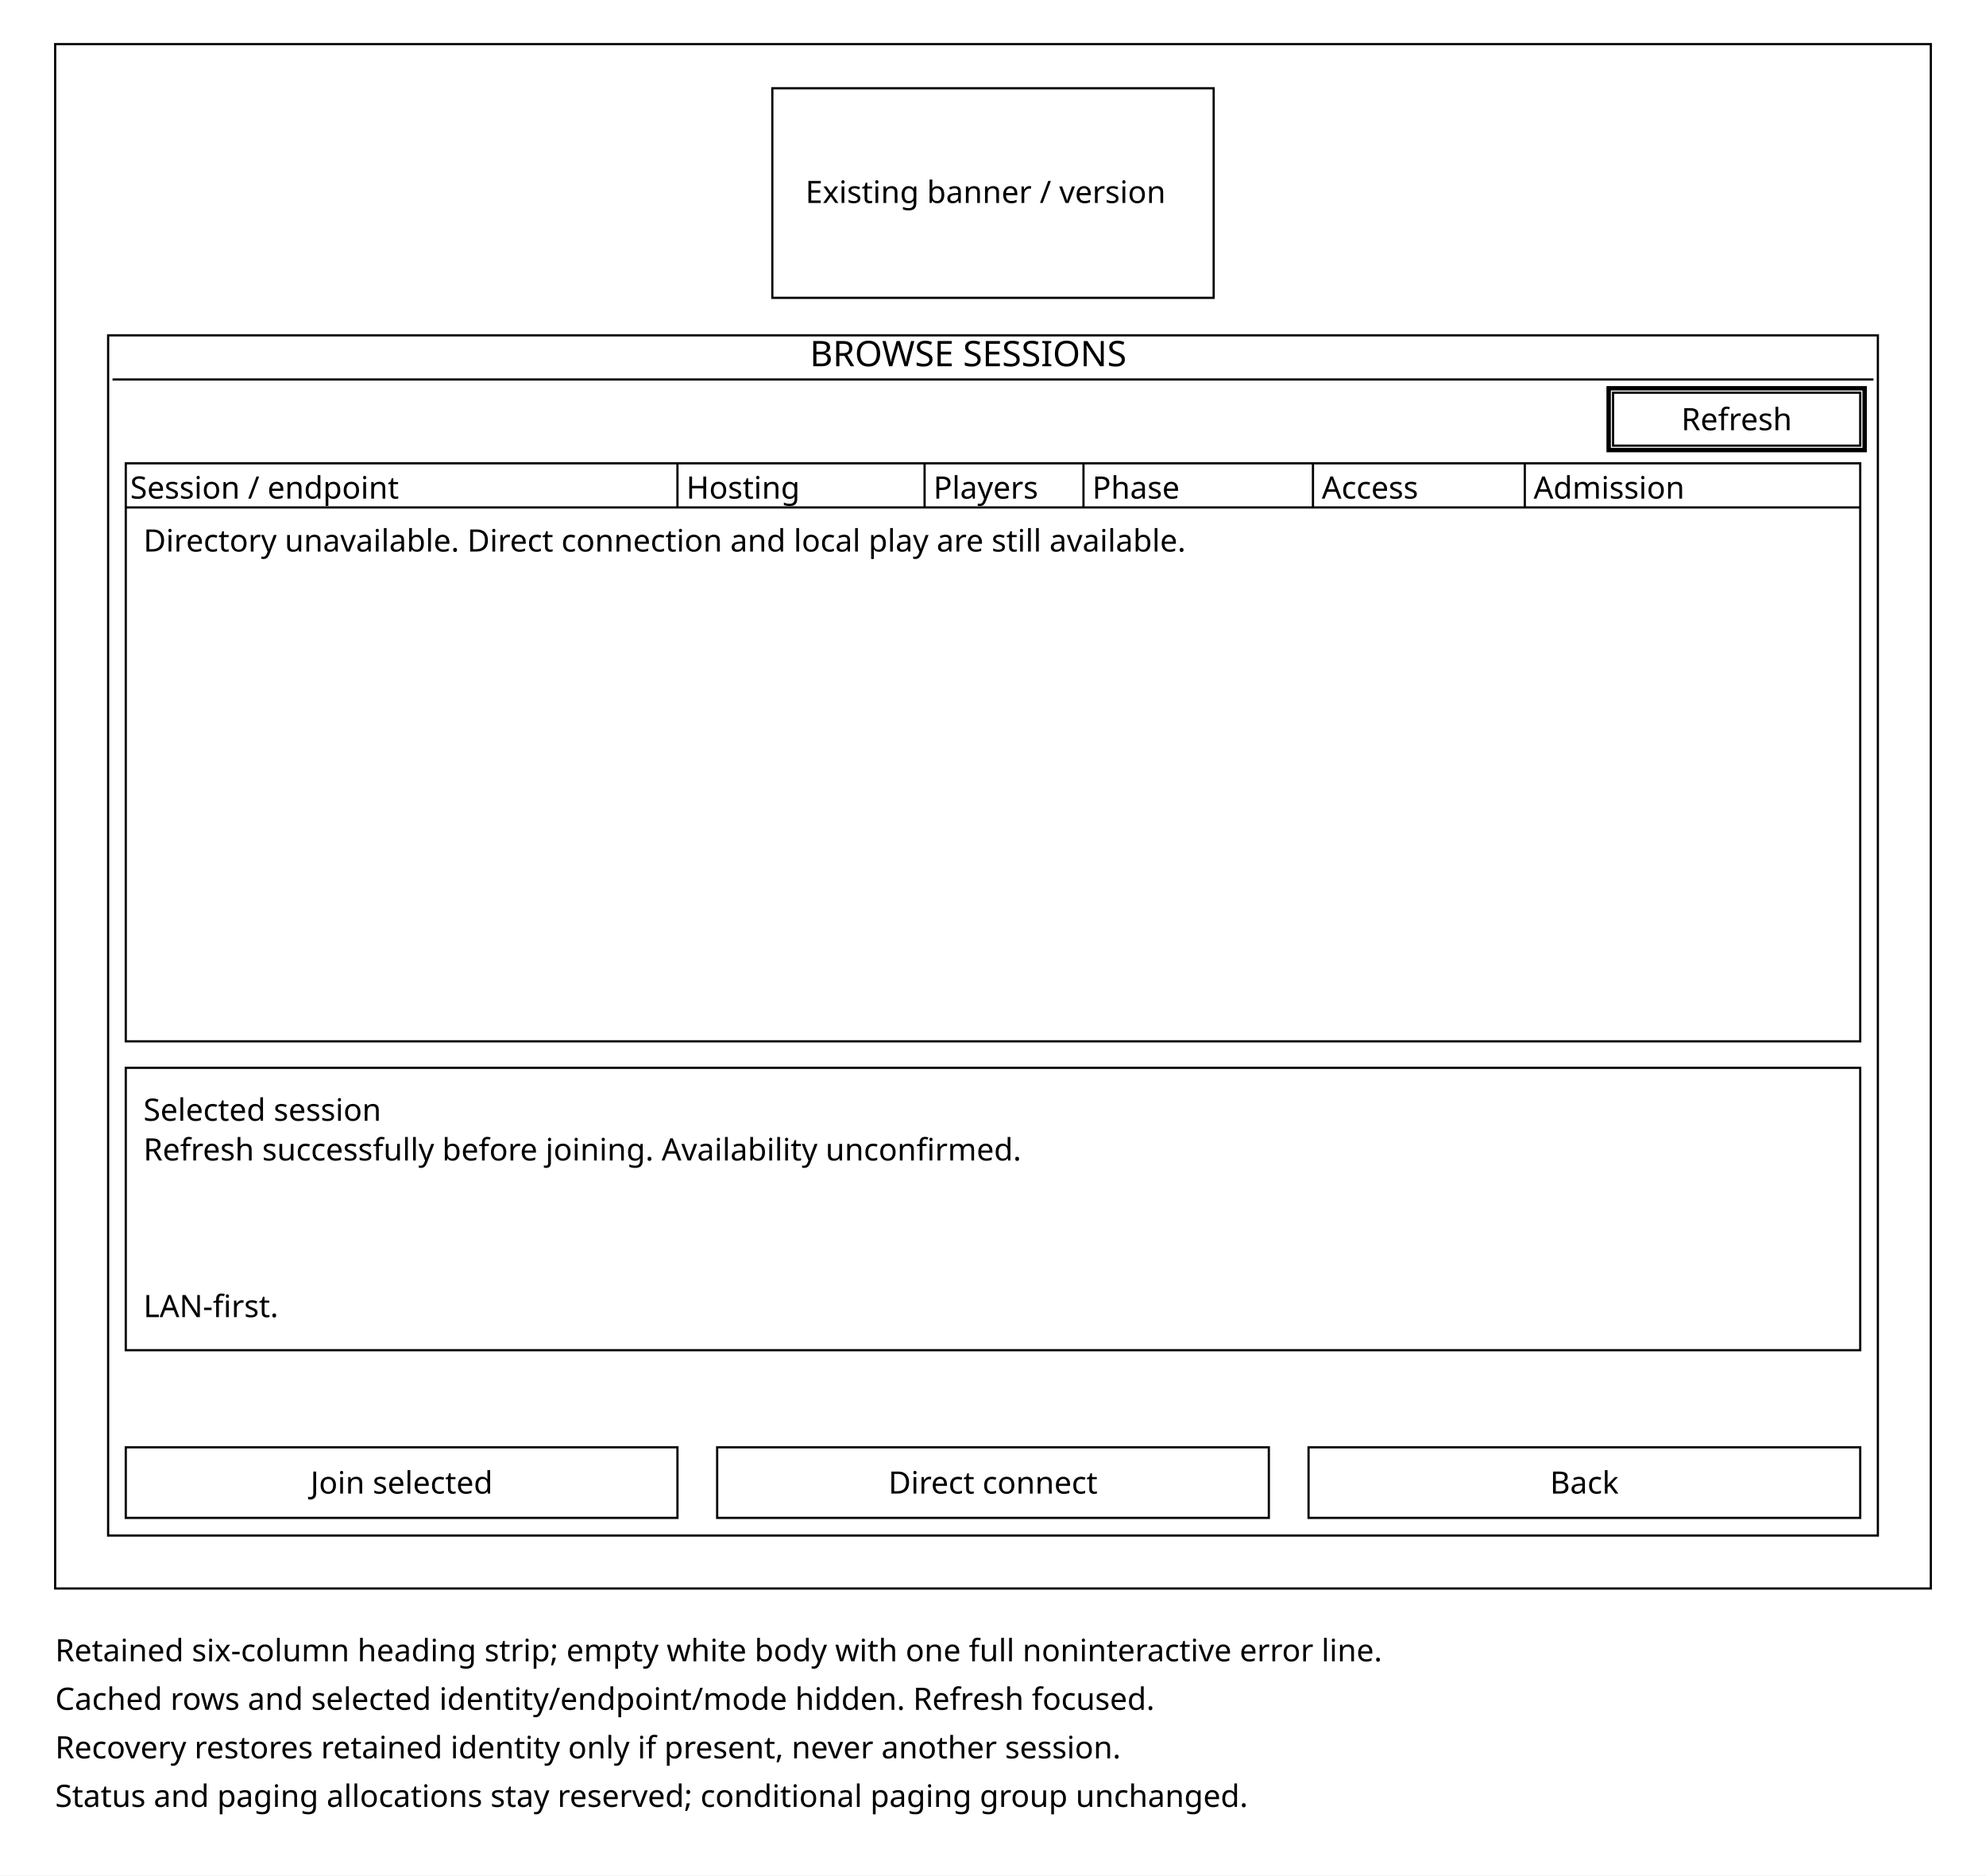
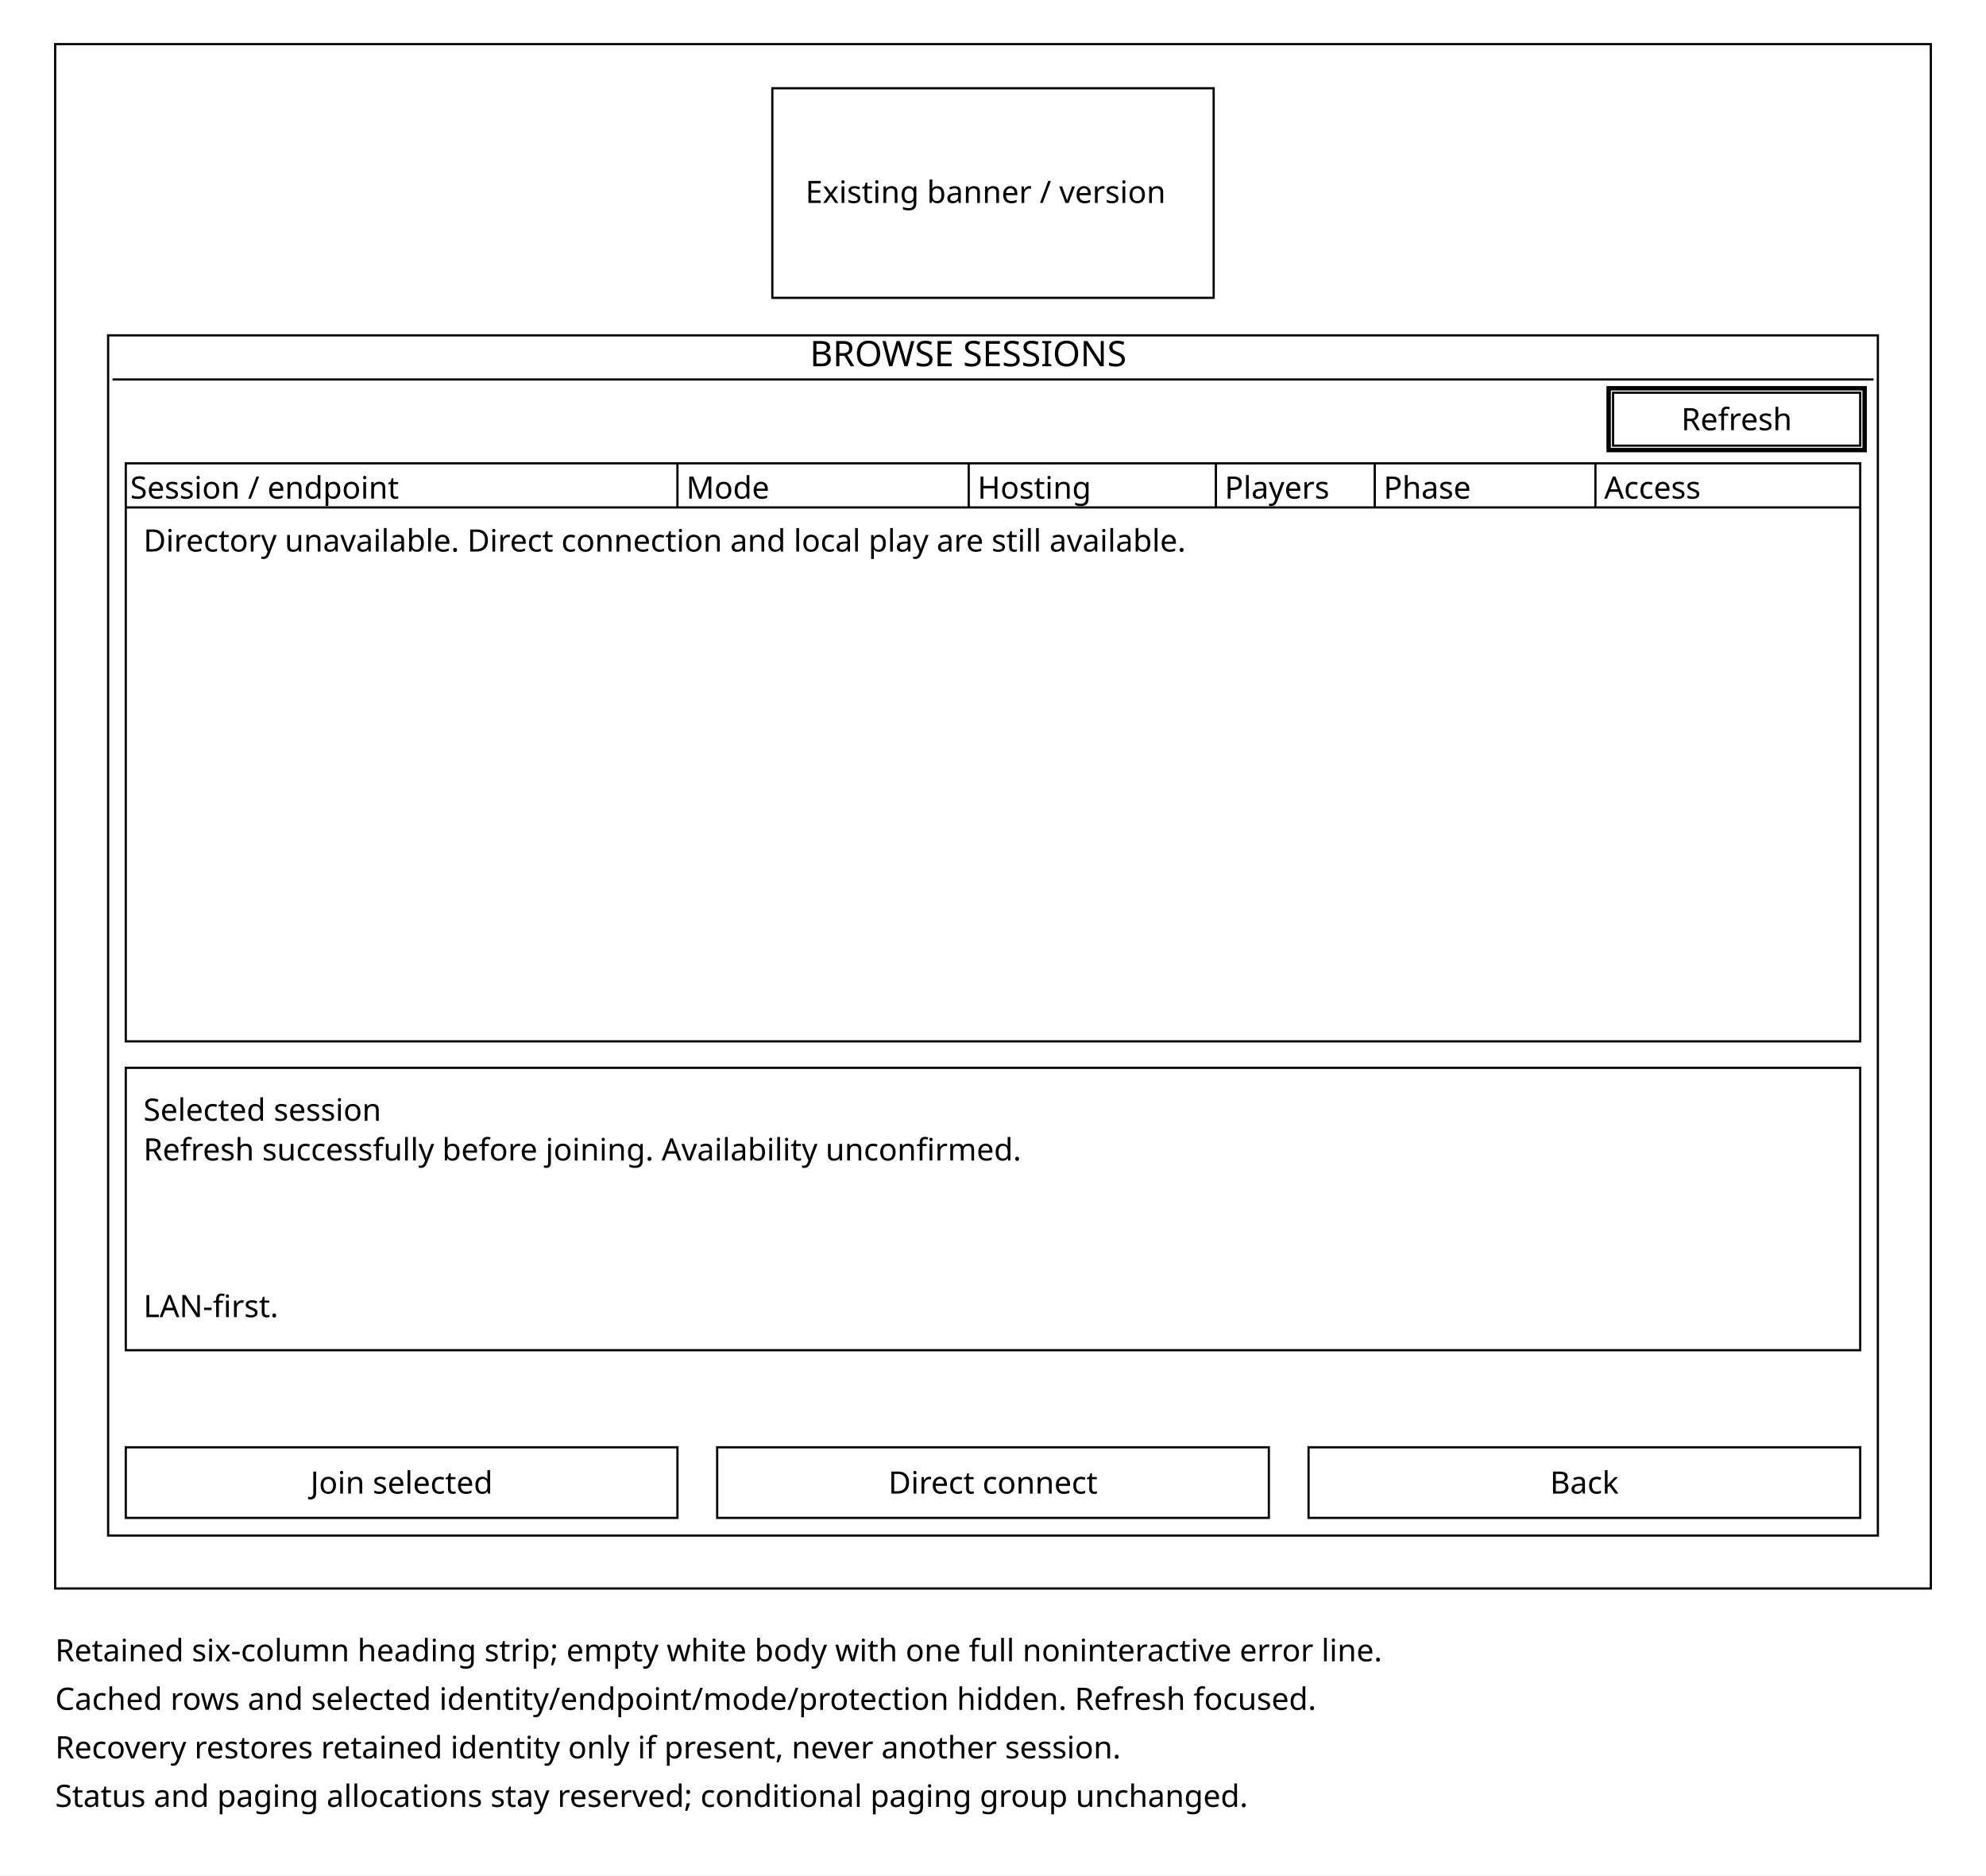
<svg xmlns="http://www.w3.org/2000/svg" width="900" height="850" viewBox="0 0 900 850">
  <rect width="900" height="850" fill="white" />
  <g fill="none" stroke="black">
    <rect x="25" y="20" width="850" height="700" />
    <rect x="350" y="40" width="200" height="95" />
    <rect x="49" y="152" width="802" height="544" />
    <path d="M51 172H849" />
    <rect x="57" y="210" width="786" height="262" />
-     <path d="M57 230H843 M307 210V230 M419 210V230 M491 210V230 M595 210V230 M691 210V230" />
+     <path d="M57 230H843 M307 210V230 M439 210V230 M551 210V230 M623 210V230 M723 210V230" />
    <rect x="57" y="484" width="786" height="128" />
    <rect x="57" y="656" width="250" height="32" />
    <rect x="731" y="178" width="112" height="24" />
    <rect x="729" y="176" width="116" height="28" stroke-width="2" />
    <rect x="325" y="656" width="250" height="32" />
    <rect x="593" y="656" width="250" height="32" />
  </g>
  <g fill="black" font-family="sans-serif" font-size="14">
    <text x="365" y="92">Existing banner / version</text>
    <text x="367" y="166" font-size="16">BROWSE SESSIONS</text>
    <text x="59" y="226">Session / endpoint</text>
-     <text x="311" y="226">Hosting</text>
-     <text x="423" y="226">Players</text>
-     <text x="495" y="226">Phase</text>
-     <text x="599" y="226">Access</text>
-     <text x="695" y="226">Admission</text>
+     <text x="311" y="226">Mode</text>
+     <text x="443" y="226">Hosting</text>
+     <text x="555" y="226">Players</text>
+     <text x="627" y="226">Phase</text>
+     <text x="727" y="226">Access</text>
    <text x="65" y="250">Directory unavailable. Direct connection and local play are still available.</text>
    <text x="65" y="508">Selected session</text>
    <text x="65" y="526">Refresh successfully before joining. Availability unconfirmed.</text>
    <text x="65" y="597">LAN-first.</text>
    <text x="182" y="677" text-anchor="middle">Join selected</text>
    <text x="787" y="195" text-anchor="middle">Refresh</text>
    <text x="450" y="677" text-anchor="middle">Direct connect</text>
    <text x="718" y="677" text-anchor="middle">Back</text>
    <text x="25" y="753">Retained six-column heading strip; empty white body with one full noninteractive error line.</text>
-     <text x="25" y="775">Cached rows and selected identity/endpoint/mode hidden. Refresh focused.</text>
+     <text x="25" y="775">Cached rows and selected identity/endpoint/mode/protection hidden. Refresh focused.</text>
    <text x="25" y="797">Recovery restores retained identity only if present, never another session.</text>
    <text x="25" y="819">Status and paging allocations stay reserved; conditional paging group unchanged.</text>
  </g>
</svg>
